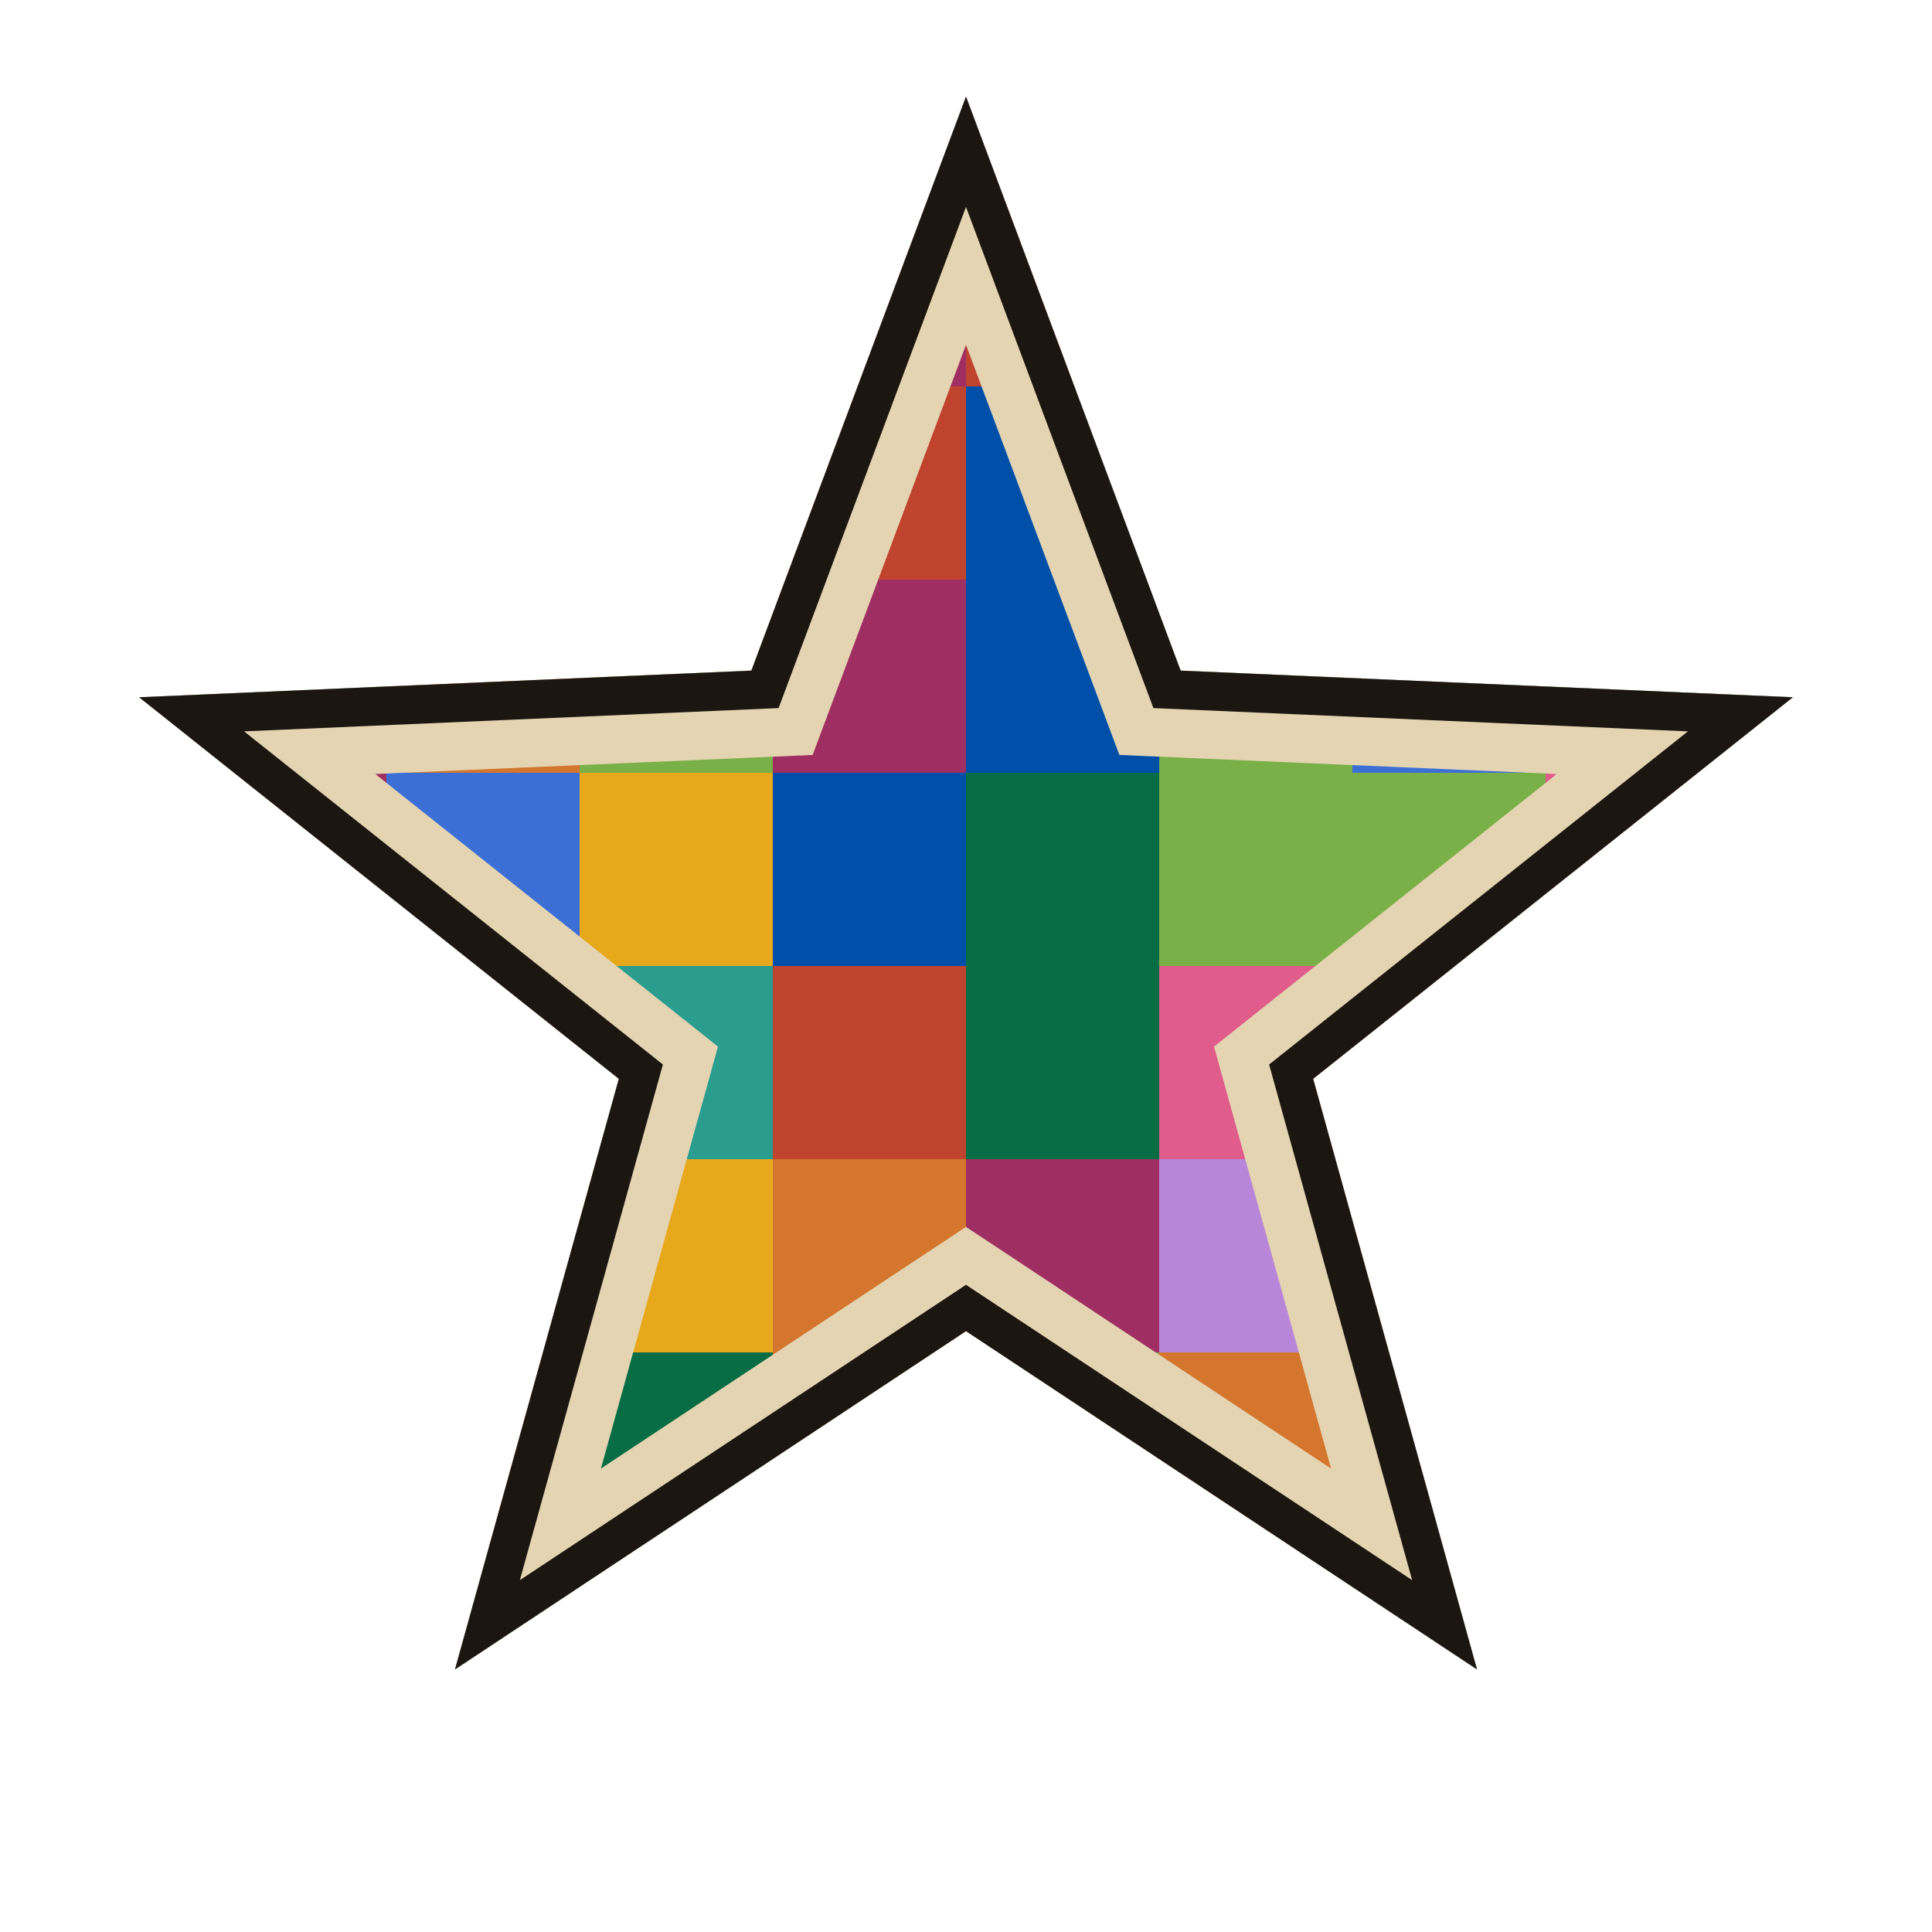
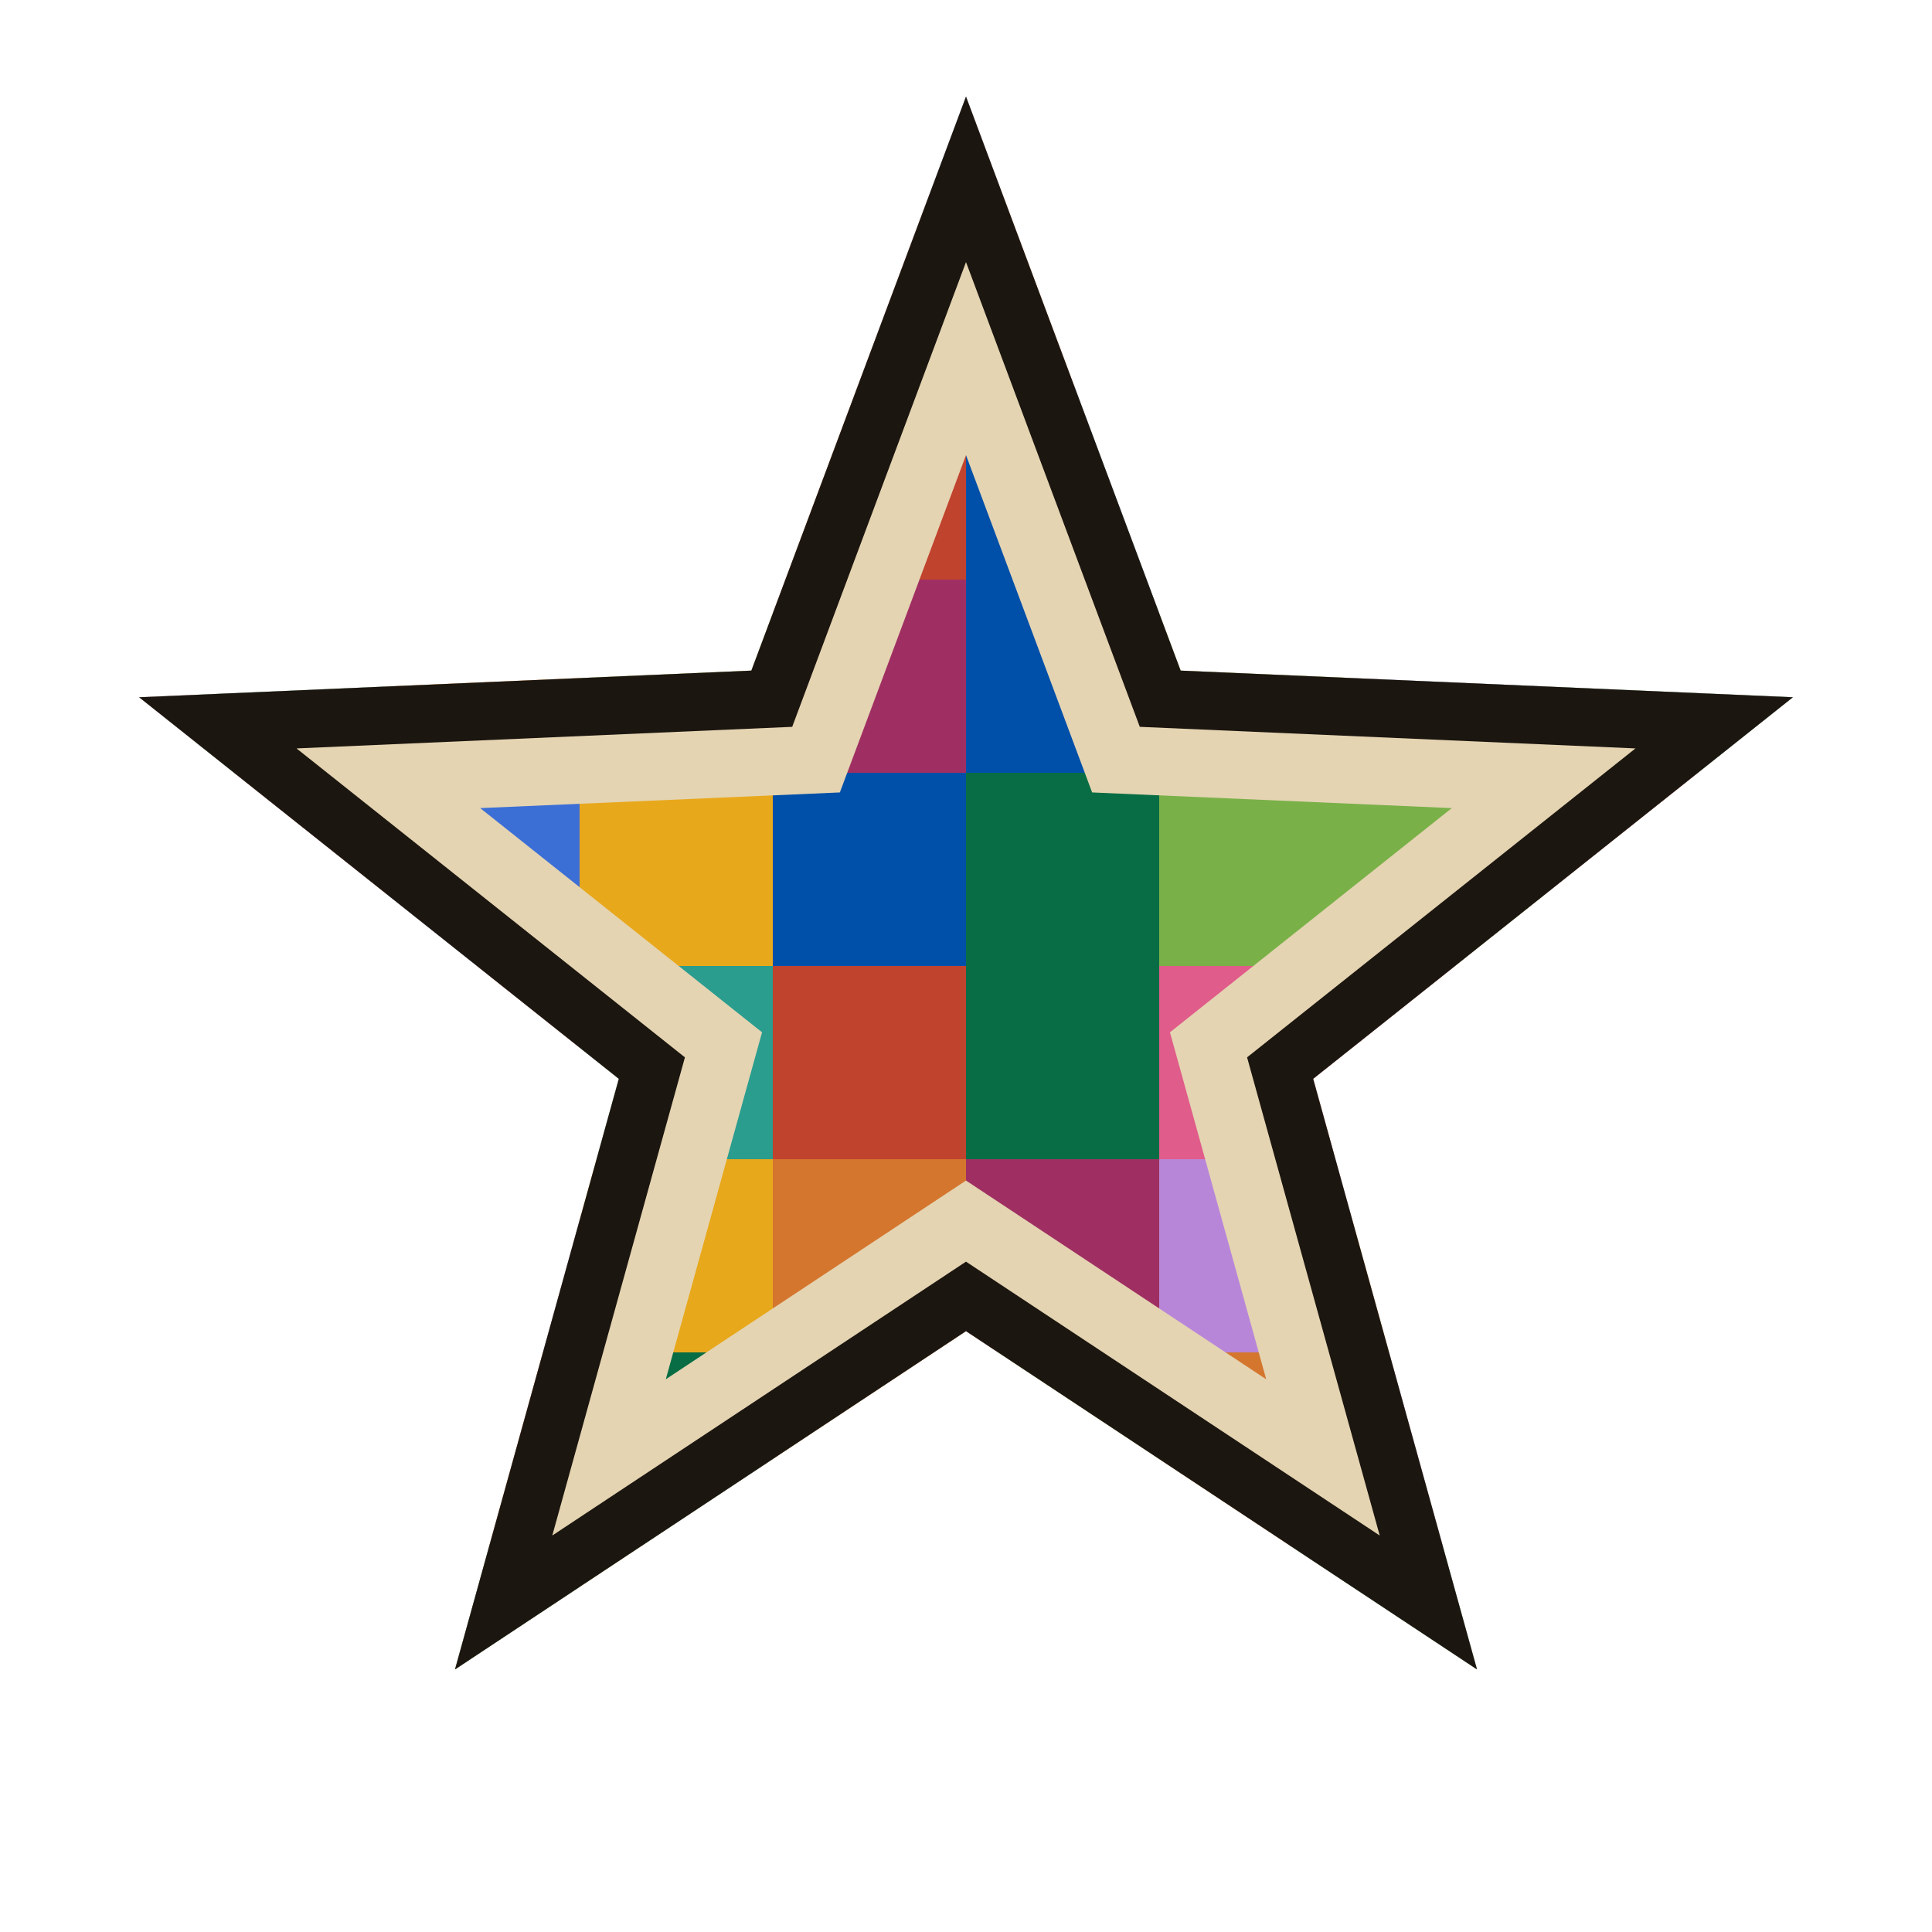
<svg xmlns="http://www.w3.org/2000/svg" viewBox="0 0 100 100">
  <defs>
    <clipPath id="s">
      <polygon points="50.00,5.00 61.11,34.71 92.80,36.09 67.97,55.84 76.45,86.41 50.00,68.90 23.55,86.41 32.03,55.84 7.20,36.09 38.89,34.71" />
    </clipPath>
  </defs>
  <g clip-path="url(#s)">
    <rect x="0" y="0" width="10" height="10" fill="#004fa9" />
    <rect x="10" y="0" width="10" height="10" fill="#086d44" />
    <rect x="20" y="0" width="10" height="10" fill="#7ab048" />
    <rect x="30" y="0" width="10" height="10" fill="#7ab048" />
    <rect x="40" y="0" width="10" height="10" fill="#3c6fd6" />
    <rect x="50" y="0" width="10" height="10" fill="#6a3fa0" />
    <rect x="60" y="0" width="10" height="10" fill="#086d44" />
    <rect x="70" y="0" width="10" height="10" fill="#c0432e" />
    <rect x="80" y="0" width="10" height="10" fill="#e8a81c" />
    <rect x="90" y="0" width="10" height="10" fill="#e8a81c" />
    <rect x="0" y="10" width="10" height="10" fill="#6a3fa0" />
    <rect x="10" y="10" width="10" height="10" fill="#d4762e" />
    <rect x="20" y="10" width="10" height="10" fill="#086d44" />
    <rect x="30" y="10" width="10" height="10" fill="#086d44" />
    <rect x="40" y="10" width="10" height="10" fill="#9f2f62" />
    <rect x="50" y="10" width="10" height="10" fill="#c0432e" />
    <rect x="60" y="10" width="10" height="10" fill="#2a9d8f" />
    <rect x="70" y="10" width="10" height="10" fill="#e05c8a" />
    <rect x="80" y="10" width="10" height="10" fill="#9f2f62" />
    <rect x="90" y="10" width="10" height="10" fill="#086d44" />
    <rect x="0" y="20" width="10" height="10" fill="#6a3fa0" />
    <rect x="10" y="20" width="10" height="10" fill="#2a9d8f" />
    <rect x="20" y="20" width="10" height="10" fill="#e05c8a" />
    <rect x="30" y="20" width="10" height="10" fill="#004fa9" />
    <rect x="40" y="20" width="10" height="10" fill="#c0432e" />
    <rect x="50" y="20" width="10" height="10" fill="#004fa9" />
    <rect x="60" y="20" width="10" height="10" fill="#e05c8a" />
    <rect x="70" y="20" width="10" height="10" fill="#086d44" />
    <rect x="80" y="20" width="10" height="10" fill="#e8a81c" />
    <rect x="90" y="20" width="10" height="10" fill="#b886d8" />
    <rect x="0" y="30" width="10" height="10" fill="#b886d8" />
    <rect x="10" y="30" width="10" height="10" fill="#2a9d8f" />
    <rect x="20" y="30" width="10" height="10" fill="#d4762e" />
    <rect x="30" y="30" width="10" height="10" fill="#7ab048" />
    <rect x="40" y="30" width="10" height="10" fill="#9f2f62" />
    <rect x="50" y="30" width="10" height="10" fill="#004fa9" />
    <rect x="60" y="30" width="10" height="10" fill="#7ab048" />
    <rect x="70" y="30" width="10" height="10" fill="#3c6fd6" />
    <rect x="80" y="30" width="10" height="10" fill="#2a9d8f" />
    <rect x="90" y="30" width="10" height="10" fill="#2a9d8f" />
    <rect x="0" y="40" width="10" height="10" fill="#7ab048" />
    <rect x="10" y="40" width="10" height="10" fill="#9f2f62" />
    <rect x="20" y="40" width="10" height="10" fill="#3c6fd6" />
    <rect x="30" y="40" width="10" height="10" fill="#e8a81c" />
    <rect x="40" y="40" width="10" height="10" fill="#004fa9" />
    <rect x="50" y="40" width="10" height="10" fill="#086d44" />
    <rect x="60" y="40" width="10" height="10" fill="#7ab048" />
    <rect x="70" y="40" width="10" height="10" fill="#7ab048" />
    <rect x="80" y="40" width="10" height="10" fill="#e05c8a" />
    <rect x="90" y="40" width="10" height="10" fill="#e8a81c" />
    <rect x="0" y="50" width="10" height="10" fill="#086d44" />
    <rect x="10" y="50" width="10" height="10" fill="#3c6fd6" />
    <rect x="20" y="50" width="10" height="10" fill="#9f2f62" />
    <rect x="30" y="50" width="10" height="10" fill="#2a9d8f" />
    <rect x="40" y="50" width="10" height="10" fill="#c0432e" />
    <rect x="50" y="50" width="10" height="10" fill="#086d44" />
    <rect x="60" y="50" width="10" height="10" fill="#e05c8a" />
    <rect x="70" y="50" width="10" height="10" fill="#9f2f62" />
    <rect x="80" y="50" width="10" height="10" fill="#e8a81c" />
    <rect x="90" y="50" width="10" height="10" fill="#2a9d8f" />
    <rect x="0" y="60" width="10" height="10" fill="#086d44" />
    <rect x="10" y="60" width="10" height="10" fill="#004fa9" />
    <rect x="20" y="60" width="10" height="10" fill="#6a3fa0" />
    <rect x="30" y="60" width="10" height="10" fill="#e8a81c" />
    <rect x="40" y="60" width="10" height="10" fill="#d4762e" />
    <rect x="50" y="60" width="10" height="10" fill="#9f2f62" />
    <rect x="60" y="60" width="10" height="10" fill="#b886d8" />
    <rect x="70" y="60" width="10" height="10" fill="#d4762e" />
    <rect x="80" y="60" width="10" height="10" fill="#9f2f62" />
    <rect x="90" y="60" width="10" height="10" fill="#6a3fa0" />
    <rect x="0" y="70" width="10" height="10" fill="#2a9d8f" />
    <rect x="10" y="70" width="10" height="10" fill="#086d44" />
    <rect x="20" y="70" width="10" height="10" fill="#c0432e" />
    <rect x="30" y="70" width="10" height="10" fill="#086d44" />
    <rect x="40" y="70" width="10" height="10" fill="#d4762e" />
    <rect x="50" y="70" width="10" height="10" fill="#7ab048" />
    <rect x="60" y="70" width="10" height="10" fill="#d4762e" />
    <rect x="70" y="70" width="10" height="10" fill="#6a3fa0" />
    <rect x="80" y="70" width="10" height="10" fill="#9f2f62" />
    <rect x="90" y="70" width="10" height="10" fill="#7ab048" />
    <rect x="0" y="80" width="10" height="10" fill="#9f2f62" />
    <rect x="10" y="80" width="10" height="10" fill="#d4762e" />
    <rect x="20" y="80" width="10" height="10" fill="#086d44" />
    <rect x="30" y="80" width="10" height="10" fill="#7ab048" />
    <rect x="40" y="80" width="10" height="10" fill="#e05c8a" />
    <rect x="50" y="80" width="10" height="10" fill="#9f2f62" />
    <rect x="60" y="80" width="10" height="10" fill="#086d44" />
    <rect x="70" y="80" width="10" height="10" fill="#2a9d8f" />
    <rect x="80" y="80" width="10" height="10" fill="#e8a81c" />
    <rect x="90" y="80" width="10" height="10" fill="#3c6fd6" />
    <rect x="0" y="90" width="10" height="10" fill="#c0432e" />
    <rect x="10" y="90" width="10" height="10" fill="#6a3fa0" />
    <rect x="20" y="90" width="10" height="10" fill="#b886d8" />
    <rect x="30" y="90" width="10" height="10" fill="#9f2f62" />
    <rect x="40" y="90" width="10" height="10" fill="#3c6fd6" />
    <rect x="50" y="90" width="10" height="10" fill="#2a9d8f" />
    <rect x="60" y="90" width="10" height="10" fill="#c0432e" />
    <rect x="70" y="90" width="10" height="10" fill="#e8a81c" />
    <rect x="80" y="90" width="10" height="10" fill="#6a3fa0" />
    <rect x="90" y="90" width="10" height="10" fill="#2a9d8f" />
  </g>
  <g clip-path="url(#s)" fill="none" stroke-linejoin="miter" stroke-miterlimit="8">
-     <polygon points="50.00,5.00 61.11,34.71 92.80,36.09 67.97,55.84 76.45,86.41 50.00,68.90 23.55,86.41 32.03,55.84 7.20,36.09 38.89,34.71" stroke="#e4d4b2" stroke-width="9" />
-     <polygon points="50.00,5.00 61.11,34.71 92.80,36.09 67.97,55.84 76.45,86.41 50.00,68.90 23.55,86.41 32.03,55.84 7.20,36.09 38.89,34.71" stroke="#1c1610" stroke-width="4" />
+     <polygon points="50.00,5.00 61.11,34.71 92.80,36.09 67.97,55.84 76.45,86.41 50.00,68.90 23.55,86.41 32.03,55.84 7.20,36.09 38.89,34.71" stroke="#e4d4b2" stroke-width="13.0" />
+     <polygon points="50.00,5.00 61.11,34.71 92.80,36.09 67.97,55.84 76.45,86.41 50.00,68.90 23.55,86.41 32.03,55.84 7.20,36.09 38.89,34.71" stroke="#1c1610" stroke-width="6.0" />
  </g>
</svg>
